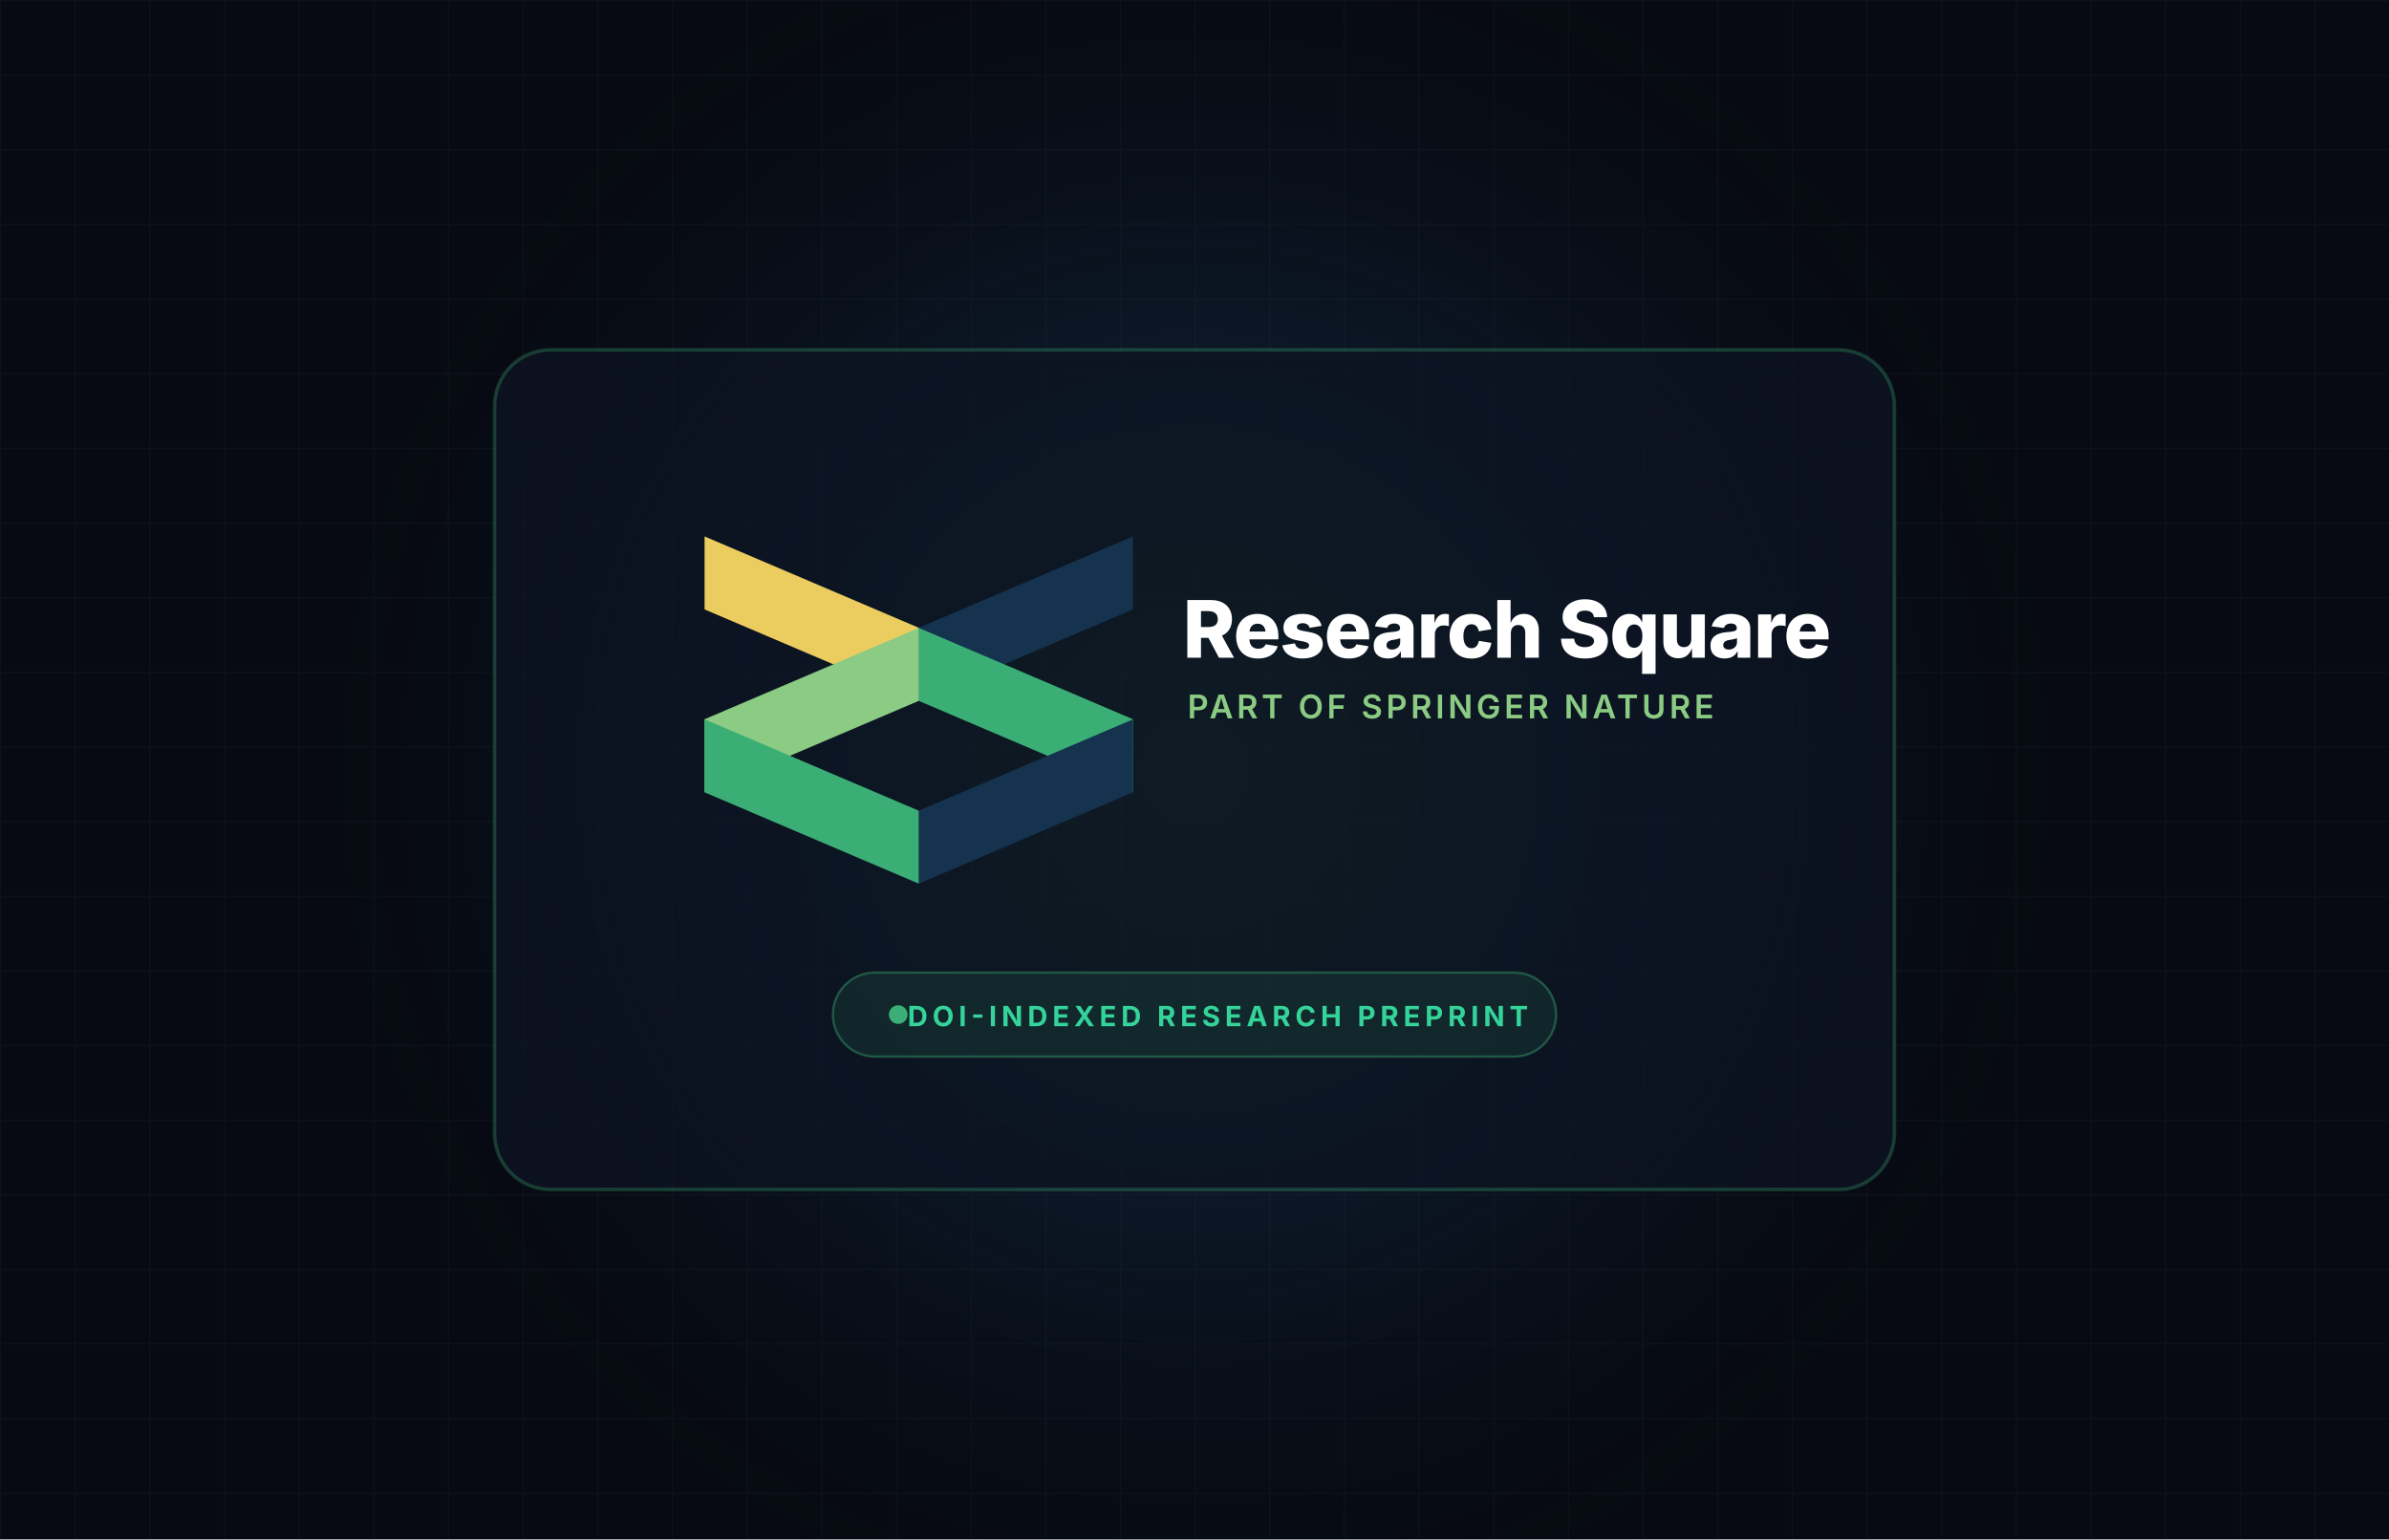
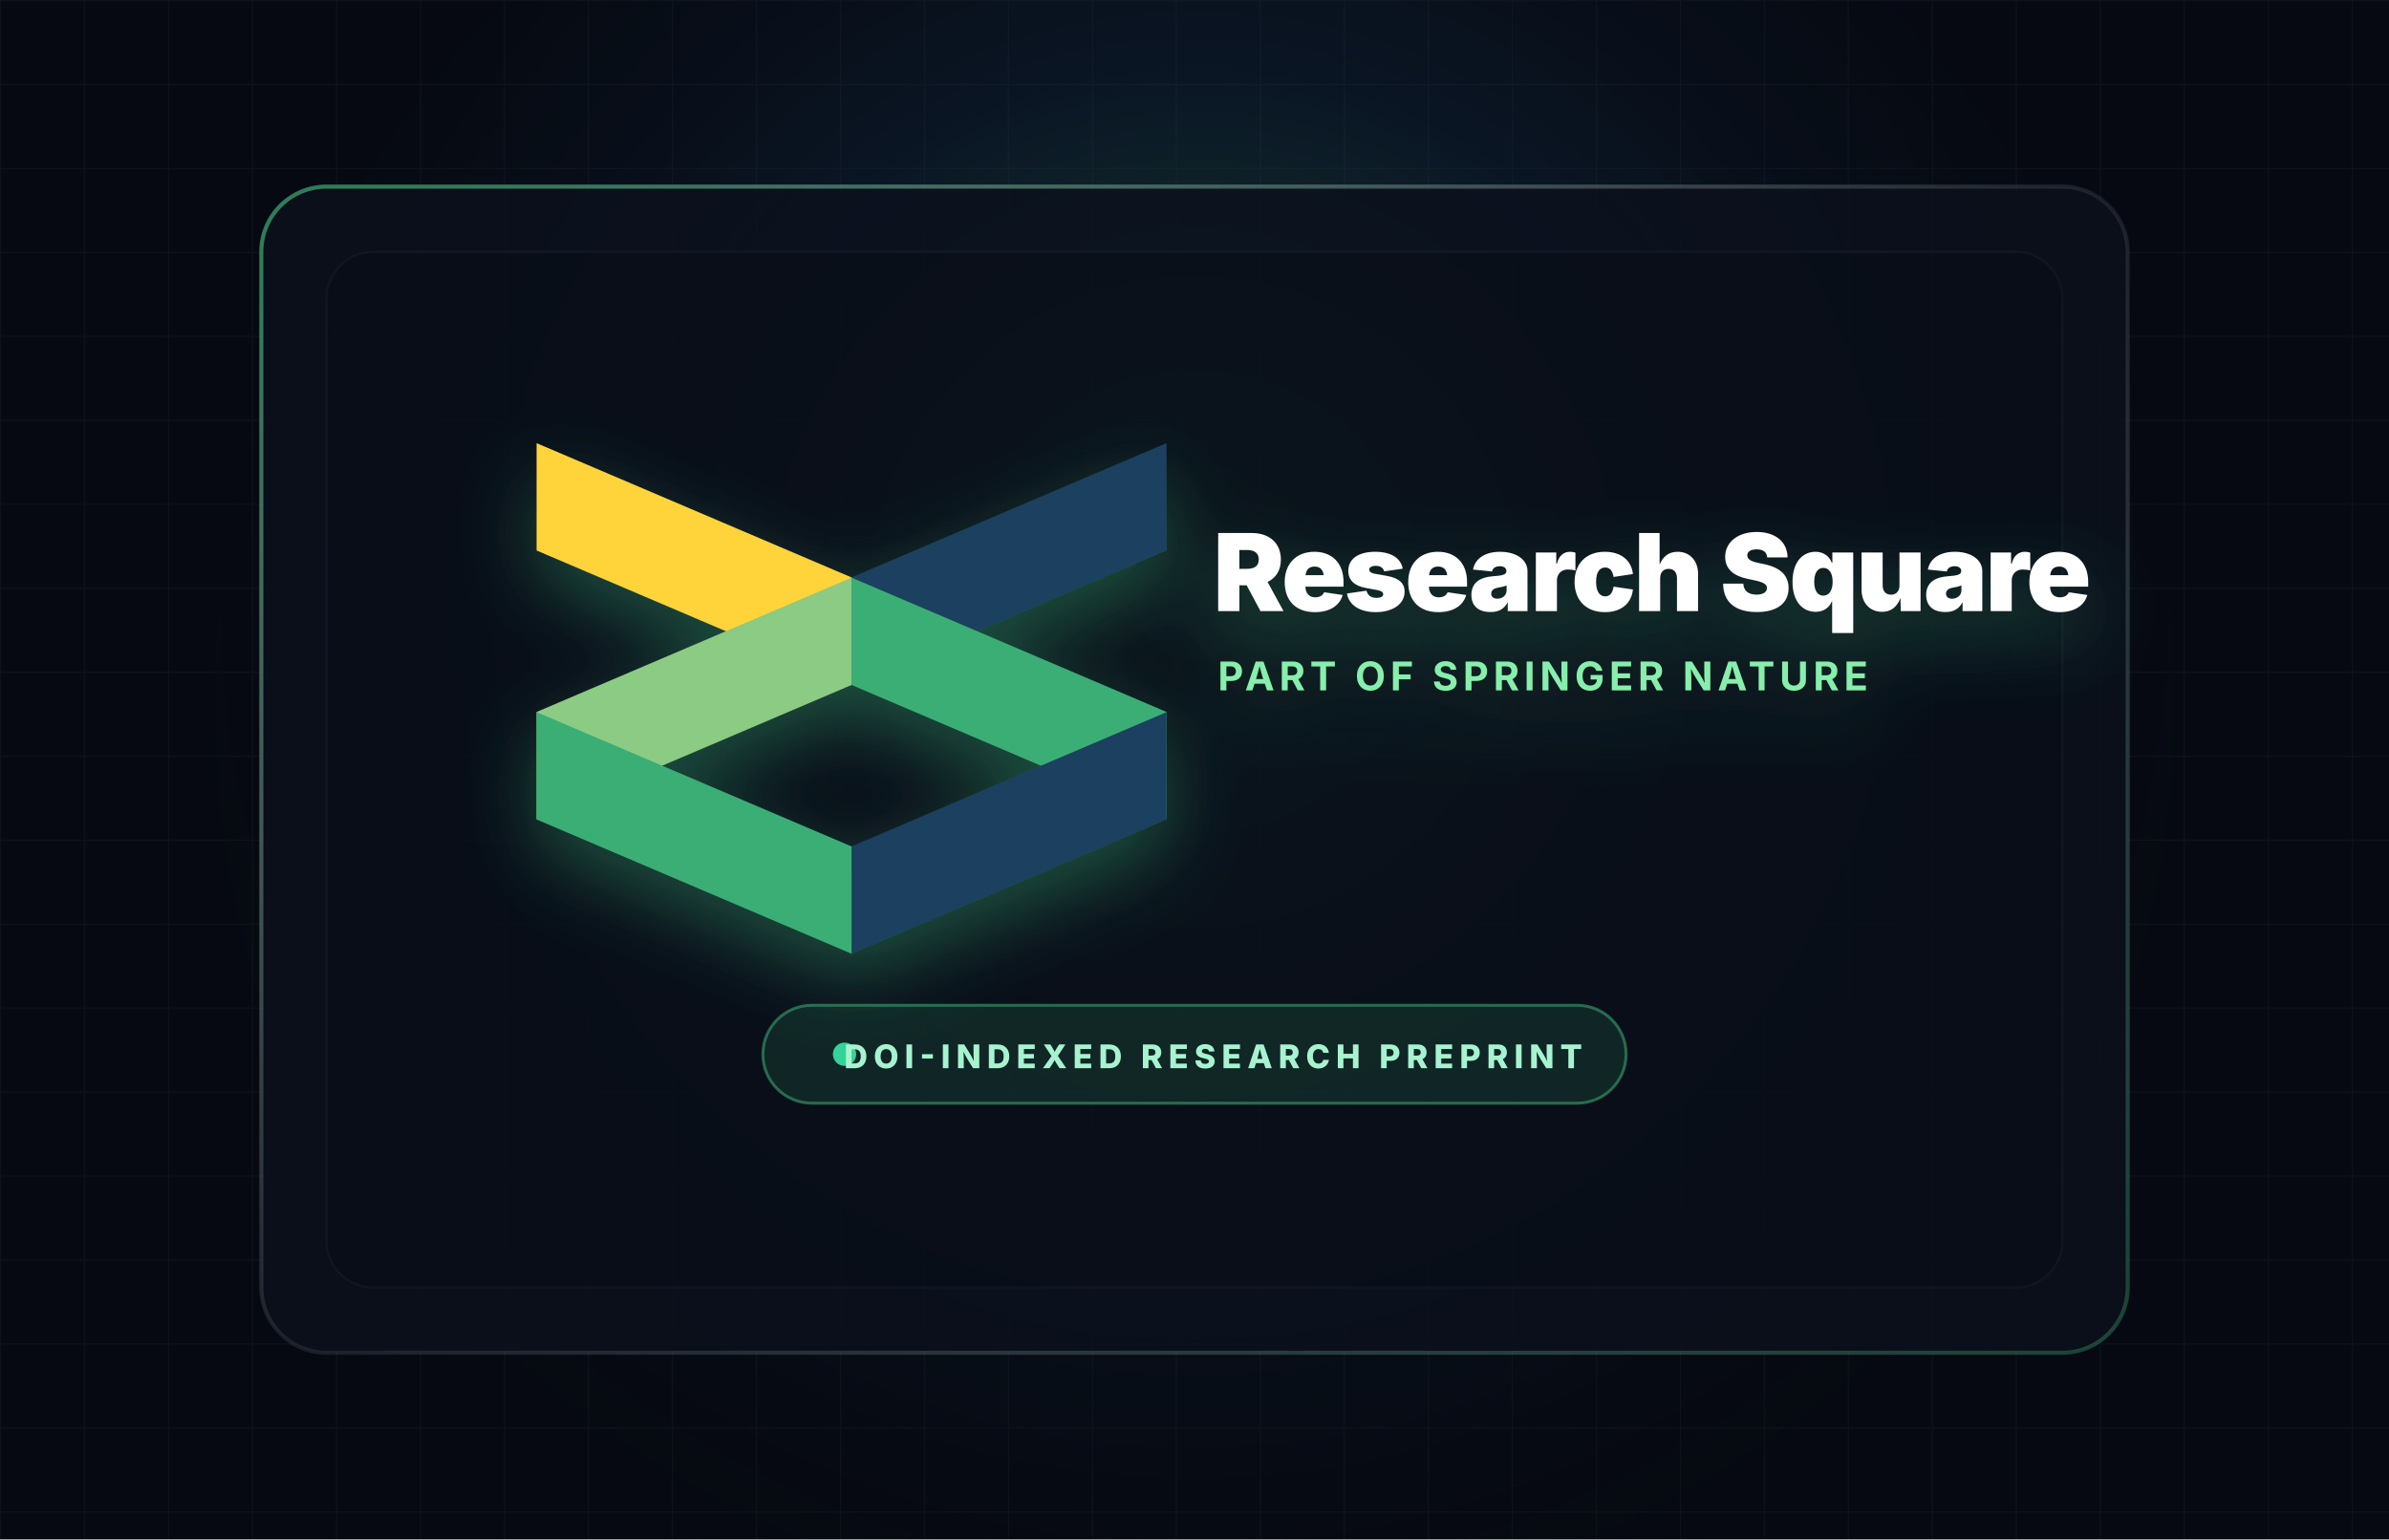
<svg xmlns="http://www.w3.org/2000/svg" viewBox="0 0 1024 660" width="1024" height="660">
  <defs>
-     <radialGradient id="rs-glow" cx="50%" cy="50%" r="50%">
-       <stop offset="0%" stop-color="#3aae74" stop-opacity="0.25" />
+     <radialGradient id="rs-glow" cx="50%" cy="45%" r="55%">
+       <stop offset="0%" stop-color="#3aae74" stop-opacity="0.45" />
      <stop offset="50%" stop-color="#15324e" stop-opacity="0.3" />
-       <stop offset="100%" stop-color="#090d16" stop-opacity="0" />
+       <stop offset="100%" stop-color="#070a12" stop-opacity="0" />
    </radialGradient>
-     <pattern id="grid" width="32" height="32" patternUnits="userSpaceOnUse">
-       <path d="M 32 0 L 0 0 0 32" fill="none" stroke="rgba(255,255,255,0.03)" stroke-width="1" />
+     <pattern id="grid" width="36" height="36" patternUnits="userSpaceOnUse">
+       <path d="M 36 0 L 0 0 0 36" fill="none" stroke="rgba(255,255,255,0.035)" stroke-width="1" />
    </pattern>
+     <linearGradient id="card-border" x1="0%" y1="0%" x2="100%" y2="100%">
+       <stop offset="0%" stop-color="rgba(58,174,116,0.7)" />
+       <stop offset="50%" stop-color="rgba(255,255,255,0.08)" />
+       <stop offset="100%" stop-color="rgba(58,174,116,0.35)" />
+     </linearGradient>
+     <filter id="rs-drop" x="-20%" y="-20%" width="140%" height="140%">
+       <feDropShadow dx="0" dy="12" stdDeviation="16" flood-color="#3aae74" flood-opacity="0.4" />
+     </filter>
  </defs>
-   <rect width="1024" height="660" fill="#070a12" />
+   <rect width="1024" height="660" fill="#060911" />
  <rect width="1024" height="660" fill="url(#grid)" />
-   <circle cx="512" cy="330" r="380" fill="url(#rs-glow)" />
-   <rect x="212" y="150" width="600" height="360" rx="24" fill="#0d1322" fill-opacity="0.75" stroke="rgba(58,174,116,0.3)" stroke-width="1.5" />
-   <g transform="translate(302, 230)">
-     <g transform="scale(0.85)">
-       <path d="M108,46.063L216,0V36.81L108,82.873Z" fill="#15324e" />
-       <path d="M108,46.063L0,0V36.81L108,82.873Z" fill="#ebcc5f" />
+   <circle cx="512" cy="300" r="420" fill="url(#rs-glow)" />
+   <rect x="112" y="80" width="800" height="500" rx="28" fill="#0b101d" fill-opacity="0.82" stroke="url(#card-border)" stroke-width="1.75" />
+   <rect x="140" y="108" width="744" height="444" rx="20" fill="#080c16" fill-opacity="0.45" stroke="rgba(255,255,255,0.03)" stroke-width="1" />
+   <g transform="translate(230, 190)" filter="url(#rs-drop)">
+     <g transform="scale(1.25)">
+       <path d="M108,46.063L216,0V36.81L108,82.873Z" fill="#1e415f" />
+       <path d="M108,46.063L0,0V36.81L108,82.873Z" fill="#ffd43b" />
      <path d="M216,92.197L108,46.134v36.81l108,46.063Z" fill="#3aae74" />
      <path d="M0,92.197L108,46.134v36.81L0,129.007Z" fill="#8bcb83" />
-       <path d="M108,138.331l108-46.063v36.81l-108,46.063Z" fill="#15324e" />
+       <path d="M108,138.331l108-46.063v36.81l-108,46.063Z" fill="#1e415f" />
      <path d="M108,138.331L0,92.268v36.81l108,46.063Z" fill="#3aae74" />
    </g>
-     <g transform="translate(205, 52)">
-       <text x="0" y="0" fill="#ffffff" font-family="'Space Grotesk', -apple-system, sans-serif" font-size="34" font-weight="800" letter-spacing="-0.5">Research Square</text>
-       <text x="2" y="26" fill="#8bcb83" font-family="'Space Grotesk', -apple-system, sans-serif" font-size="14" font-weight="600" letter-spacing="1.5">PART OF SPRINGER NATURE</text>
+     <g transform="translate(290, 72)">
+       <text x="0" y="0" fill="#ffffff" font-family="'Space Grotesk', -apple-system, sans-serif" font-size="46" font-weight="900" letter-spacing="-1">Research Square</text>
+       <text x="2" y="34" fill="#86efac" font-family="'Space Grotesk', -apple-system, sans-serif" font-size="17" font-weight="700" letter-spacing="2">PART OF SPRINGER NATURE</text>
    </g>
  </g>
-   <g transform="translate(512, 435)" text-anchor="middle">
-     <rect x="-155" y="-18" width="310" height="36" rx="18" fill="rgba(58,174,116,0.12)" stroke="rgba(58,174,116,0.4)" stroke-width="1" />
-     <circle cx="-127" cy="0" r="4" fill="#3aae74" />
-     <text x="10" y="5" fill="#34d399" font-family="'Space Grotesk', -apple-system, sans-serif" font-size="12" font-weight="700" letter-spacing="2">DOI-INDEXED RESEARCH PREPRINT</text>
+   <g transform="translate(512, 452)" text-anchor="middle">
+     <rect x="-185" y="-21" width="370" height="42" rx="21" fill="rgba(58,174,116,0.15)" stroke="rgba(58,174,116,0.55)" stroke-width="1.25" />
+     <circle cx="-150" cy="0" r="5" fill="#34d399" />
+     <text x="8" y="6" fill="#a7f3d0" font-family="'Space Grotesk', -apple-system, sans-serif" font-size="14" font-weight="800" letter-spacing="2.5">DOI-INDEXED RESEARCH PREPRINT</text>
  </g>
</svg>
